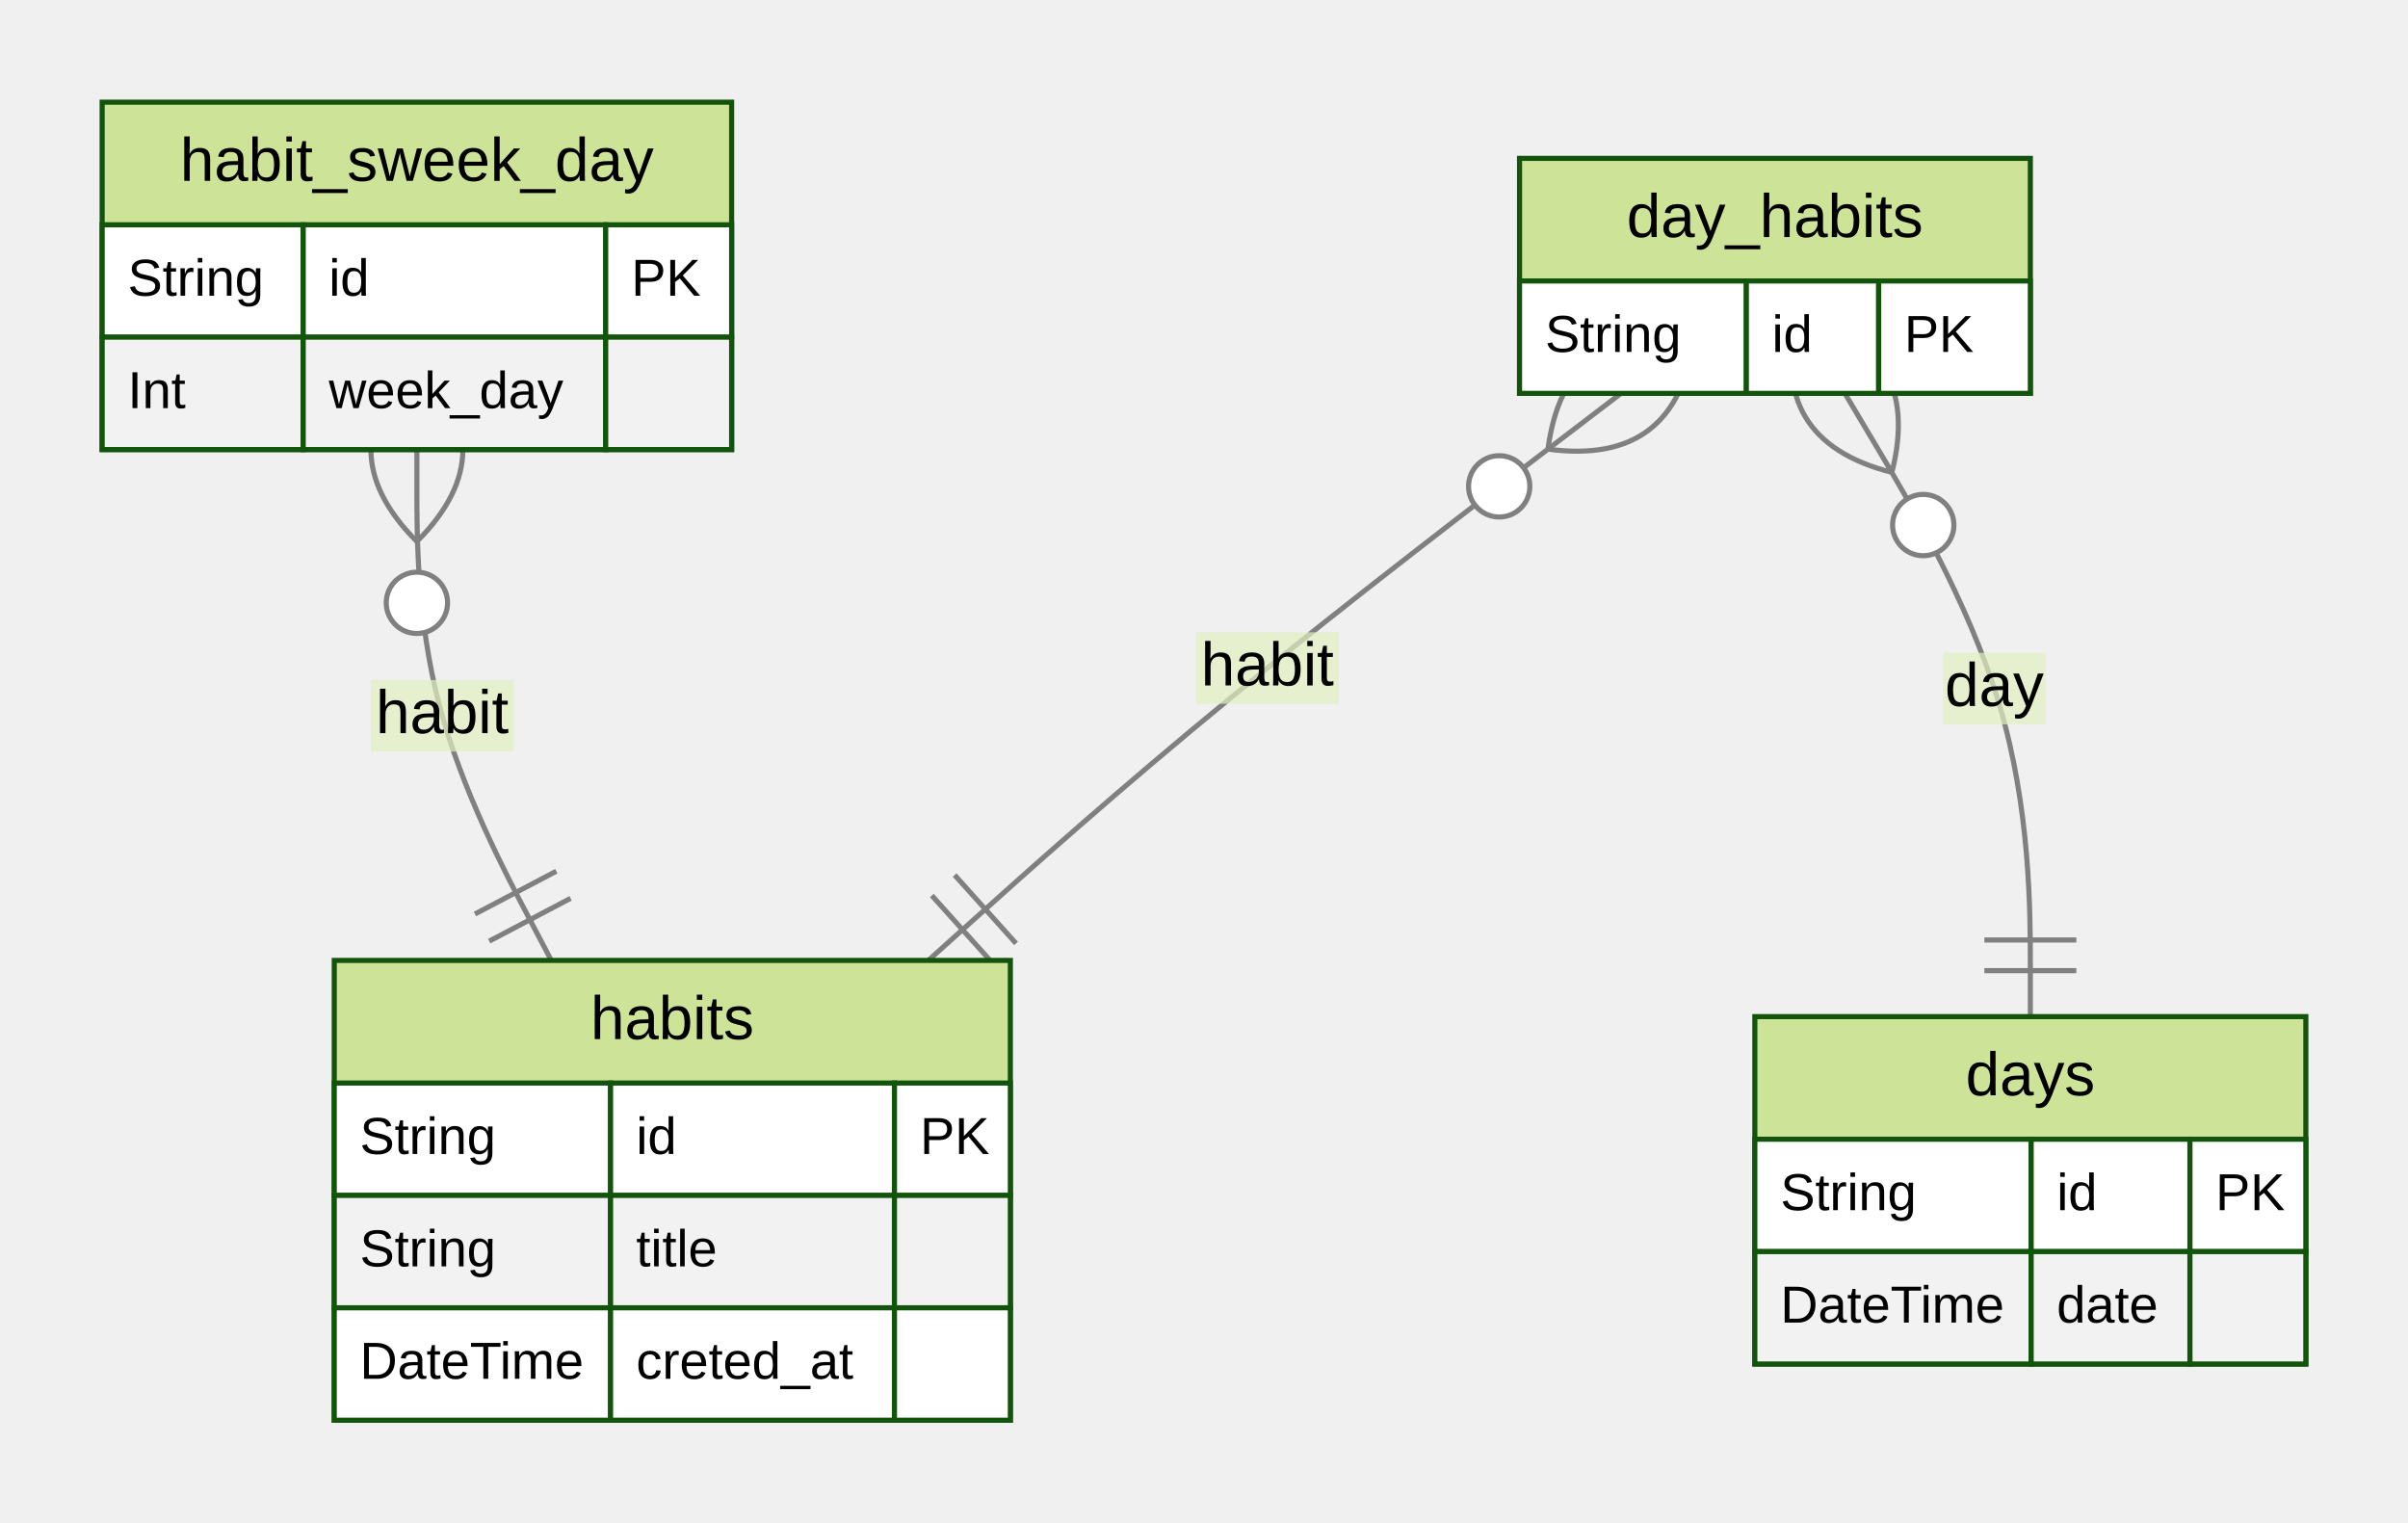
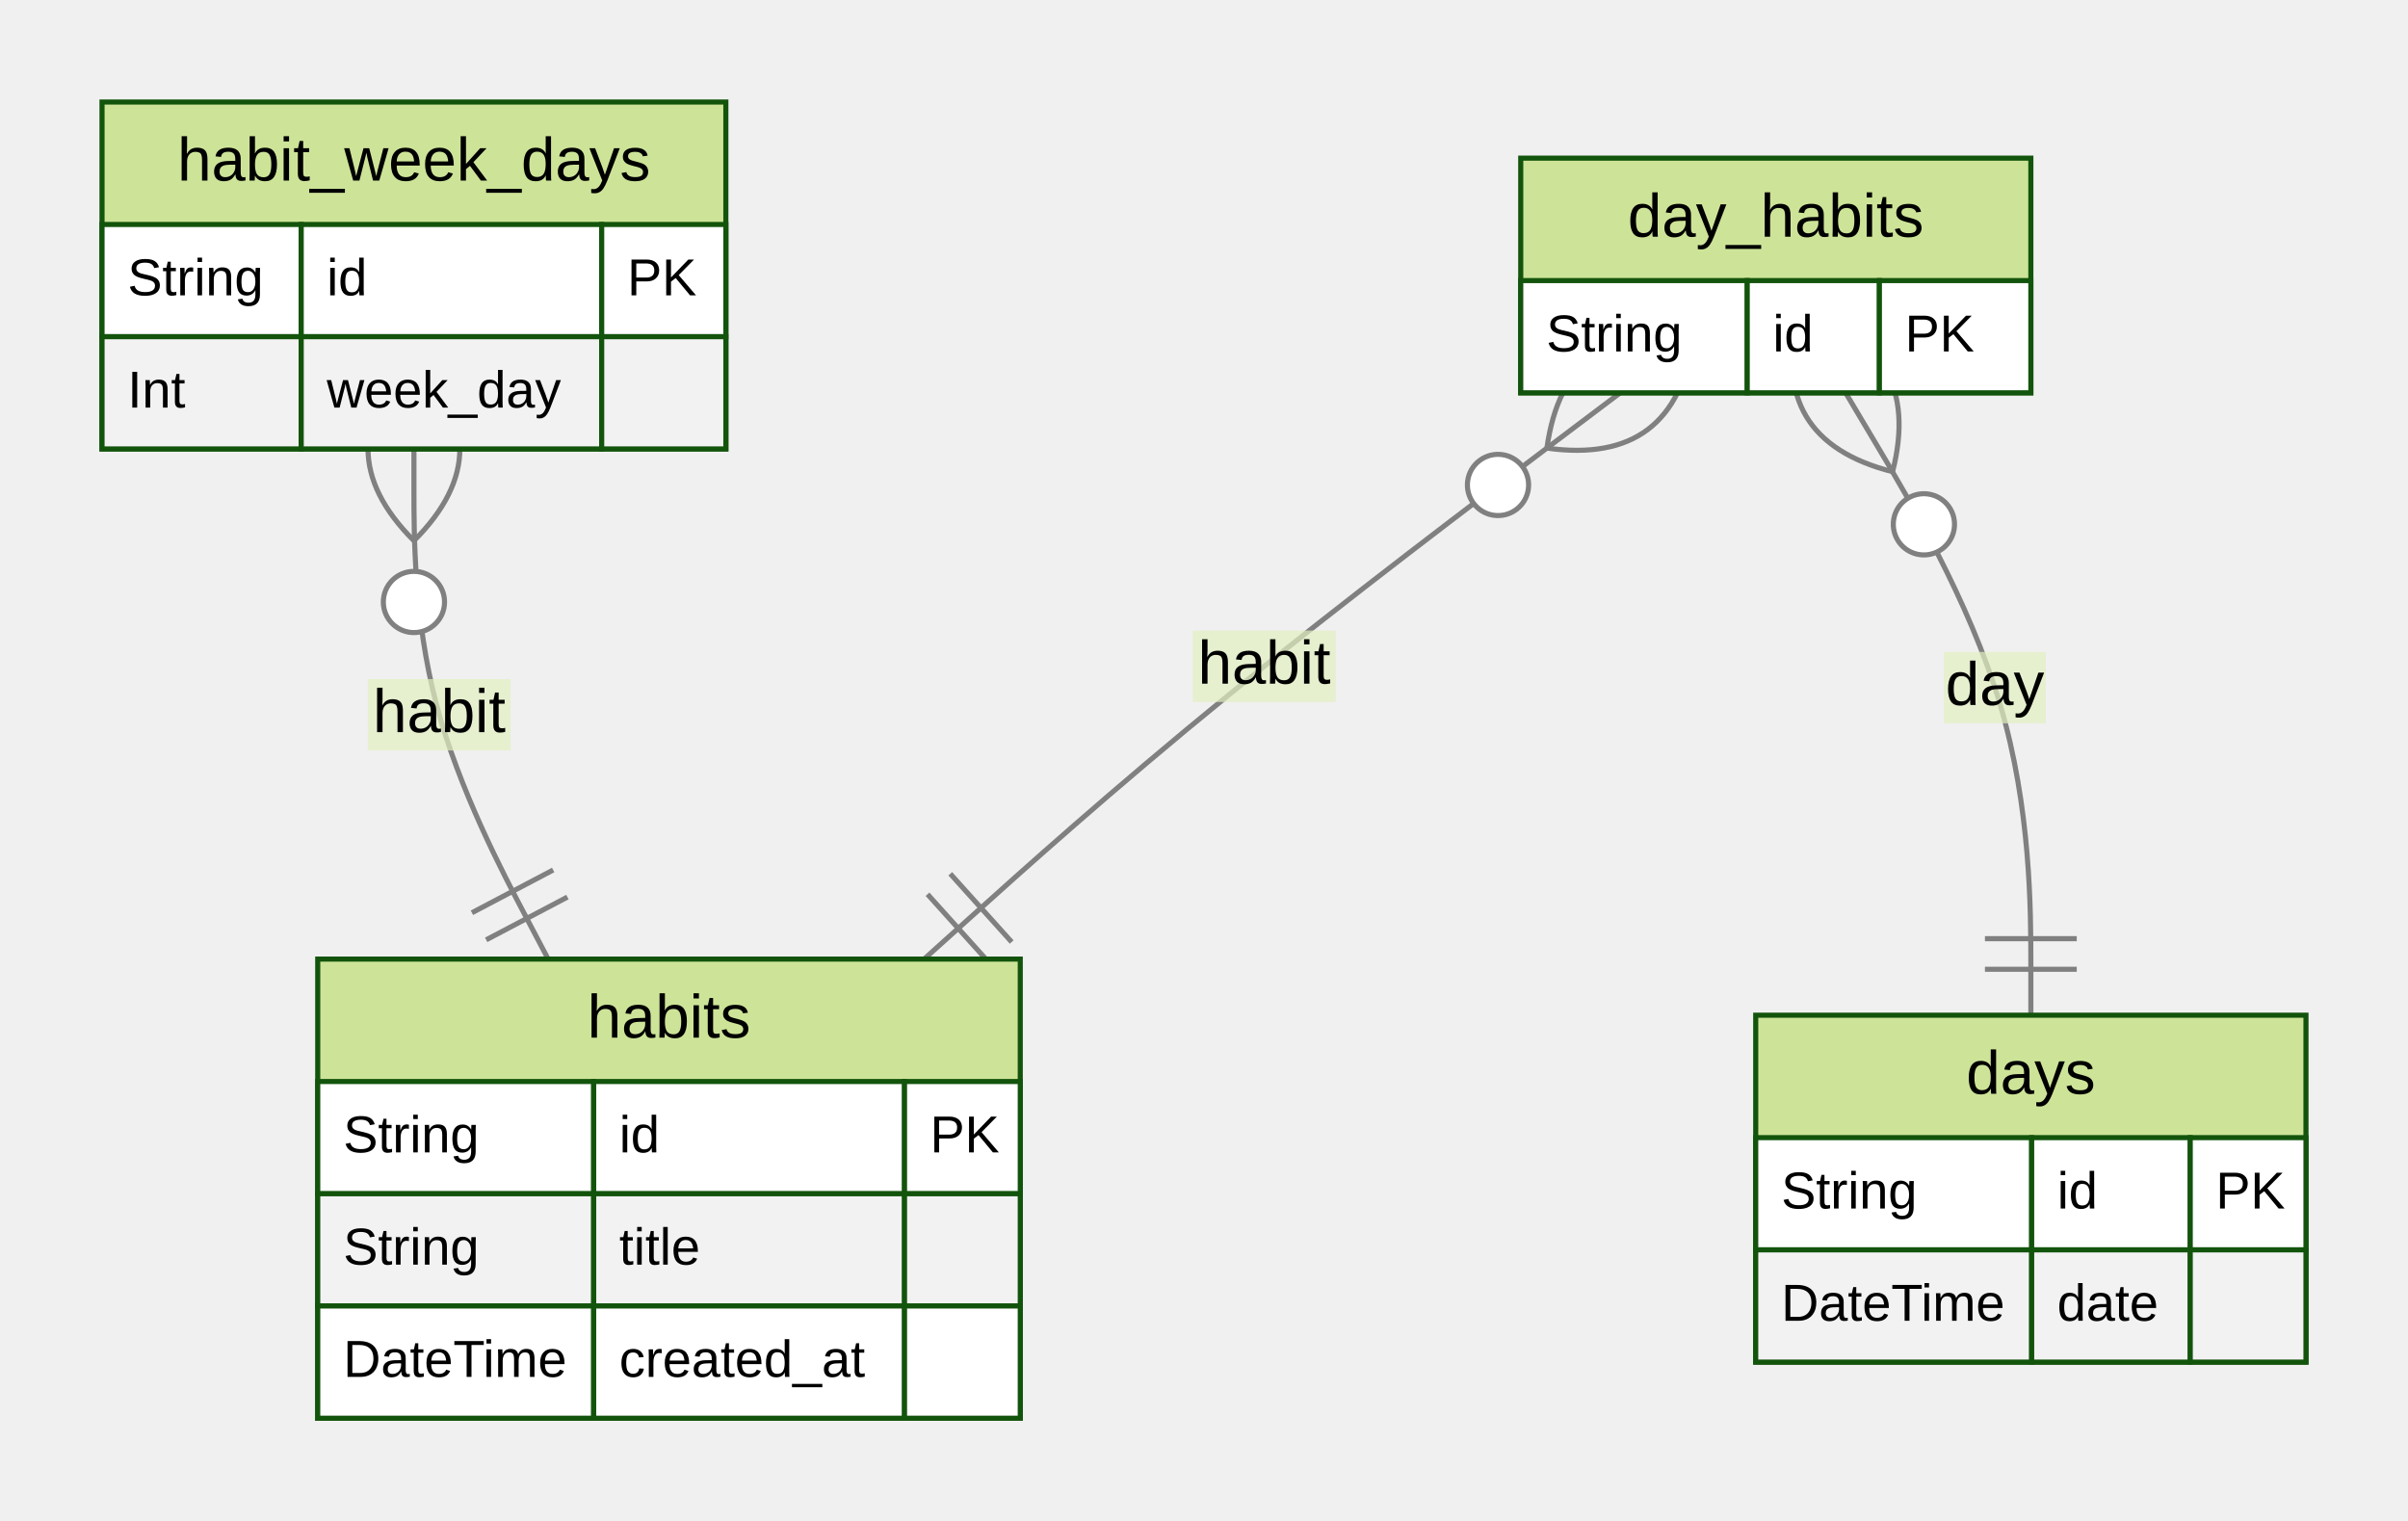
- <svg xmlns="http://www.w3.org/2000/svg" aria-roledescription="er" viewBox="0 0 471.416 298" style="max-width: 471.416px; background-color: white;" width="100%" id="mermaid-0">
+ <svg xmlns="http://www.w3.org/2000/svg" aria-roledescription="er" viewBox="0 0 472.051 298" style="max-width: 472.051px; background-color: white;" width="100%" id="mermaid-0">
  <style>#mermaid-0{font-family:"trebuchet ms",verdana,arial,sans-serif;font-size:16px;fill:#000000;}#mermaid-0 .error-icon{fill:#552222;}#mermaid-0 .error-text{fill:#552222;stroke:#552222;}#mermaid-0 .edge-thickness-normal{stroke-width:2px;}#mermaid-0 .edge-thickness-thick{stroke-width:3.5px;}#mermaid-0 .edge-pattern-solid{stroke-dasharray:0;}#mermaid-0 .edge-pattern-dashed{stroke-dasharray:3;}#mermaid-0 .edge-pattern-dotted{stroke-dasharray:2;}#mermaid-0 .marker{fill:#000000;stroke:#000000;}#mermaid-0 .marker.cross{stroke:#000000;}#mermaid-0 svg{font-family:"trebuchet ms",verdana,arial,sans-serif;font-size:16px;}#mermaid-0 .entityBox{fill:#cde498;stroke:#13540c;}#mermaid-0 .attributeBoxOdd{fill:#ffffff;stroke:#13540c;}#mermaid-0 .attributeBoxEven{fill:#f2f2f2;stroke:#13540c;}#mermaid-0 .relationshipLabelBox{fill:hsl(78.158, 58.462%, 84.51%);opacity:0.7;background-color:hsl(78.158, 58.462%, 84.51%);}#mermaid-0 .relationshipLabelBox rect{opacity:0.5;}#mermaid-0 .relationshipLine{stroke:#000000;}#mermaid-0 .entityTitleText{text-anchor:middle;font-size:18px;fill:#000000;}#mermaid-0 :root{--mermaid-font-family:"trebuchet ms",verdana,arial,sans-serif;}</style>
  <g />
  <defs>
    <marker orient="auto" markerHeight="18" markerWidth="18" refY="9" refX="0" id="ONLY_ONE_START">
      <path d="M9,0 L9,18 M15,0 L15,18" fill="none" stroke="gray" />
    </marker>
  </defs>
  <defs>
    <marker orient="auto" markerHeight="18" markerWidth="18" refY="9" refX="18" id="ONLY_ONE_END">
      <path d="M3,0 L3,18 M9,0 L9,18" fill="none" stroke="gray" />
    </marker>
  </defs>
  <defs>
    <marker orient="auto" markerHeight="18" markerWidth="30" refY="9" refX="0" id="ZERO_OR_ONE_START">
      <circle r="6" cy="9" cx="21" fill="white" stroke="gray" />
      <path d="M9,0 L9,18" fill="none" stroke="gray" />
    </marker>
  </defs>
  <defs>
    <marker orient="auto" markerHeight="18" markerWidth="30" refY="9" refX="30" id="ZERO_OR_ONE_END">
      <circle r="6" cy="9" cx="9" fill="white" stroke="gray" />
      <path d="M21,0 L21,18" fill="none" stroke="gray" />
    </marker>
  </defs>
  <defs>
    <marker orient="auto" markerHeight="36" markerWidth="45" refY="18" refX="18" id="ONE_OR_MORE_START">
      <path d="M0,18 Q 18,0 36,18 Q 18,36 0,18 M42,9 L42,27" fill="none" stroke="gray" />
    </marker>
  </defs>
  <defs>
    <marker orient="auto" markerHeight="36" markerWidth="45" refY="18" refX="27" id="ONE_OR_MORE_END">
      <path d="M3,9 L3,27 M9,18 Q27,0 45,18 Q27,36 9,18" fill="none" stroke="gray" />
    </marker>
  </defs>
  <defs>
    <marker orient="auto" markerHeight="36" markerWidth="57" refY="18" refX="18" id="ZERO_OR_MORE_START">
      <circle r="6" cy="18" cx="48" fill="white" stroke="gray" />
      <path d="M0,18 Q18,0 36,18 Q18,36 0,18" fill="none" stroke="gray" />
    </marker>
  </defs>
  <defs>
    <marker orient="auto" markerHeight="36" markerWidth="57" refY="18" refX="39" id="ZERO_OR_MORE_END">
      <circle r="6" cy="18" cx="9" fill="white" stroke="gray" />
      <path d="M21,18 Q39,0 57,18 Q39,36 21,18" fill="none" stroke="gray" />
    </marker>
  </defs>
-   <path style="stroke: gray; fill: none;" marker-start="url(#ZERO_OR_MORE_START)" marker-end="url(#ONLY_ONE_END)" d="M81.616,88L81.616,96.333C81.616,104.667,81.616,121.333,86.002,138C90.388,154.667,99.16,171.333,103.546,179.667L107.932,188" class="er relationshipLine" />
-   <path style="stroke: gray; fill: none;" marker-start="url(#ZERO_OR_MORE_START)" marker-end="url(#ONLY_ONE_END)" d="M361.172,77L367.223,87.167C373.275,97.333,385.378,117.667,391.43,138C397.481,158.333,397.481,178.667,397.481,188.833L397.481,199" class="er relationshipLine" />
-   <path style="stroke: gray; fill: none;" marker-start="url(#ZERO_OR_MORE_START)" marker-end="url(#ONLY_ONE_END)" d="M317.347,77L304.026,87.167C290.706,97.333,264.065,117.667,241.463,136.167C218.861,154.667,200.299,171.333,191.017,179.667L181.736,188" class="er relationshipLine" />
-   <g transform="translate(65.43669,188 )" id="entity-habits-d3cd3b0b-2de8-4227-a5d9-27fc4cbd739d">
-     <rect height="90" width="132.359" y="0" x="0" class="er entityBox" />
-     <text style="dominant-baseline: middle; text-anchor: middle; font-size: 12px;" transform="translate(66.17952,12)" y="0" x="0" id="text-entity-habits-d3cd3b0b-2de8-4227-a5d9-27fc4cbd739d" class="er entityLabel">habits</text>
+   <path style="stroke: gray; fill: none;" marker-start="url(#ZERO_OR_MORE_START)" marker-end="url(#ONLY_ONE_END)" d="M81.146,88L81.146,96.333C81.146,104.667,81.146,121.333,85.532,138C89.918,154.667,98.69,171.333,103.076,179.667L107.462,188" class="er relationshipLine" />
+   <path style="stroke: gray; fill: none;" marker-start="url(#ZERO_OR_MORE_START)" marker-end="url(#ONLY_ONE_END)" d="M361.807,77L367.859,87.167C373.91,97.333,386.013,117.667,392.065,138C398.116,158.333,398.116,178.667,398.116,188.833L398.116,199" class="er relationshipLine" />
+   <path style="stroke: gray; fill: none;" marker-start="url(#ZERO_OR_MORE_START)" marker-end="url(#ONLY_ONE_END)" d="M317.615,77L304.132,87.167C290.65,97.333,263.685,117.667,240.941,136.167C218.198,154.667,199.676,171.333,190.416,179.667L181.155,188" class="er relationshipLine" />
+   <g transform="translate(62.28748,188 )" id="entity-habits-41f3a76d-76de-4513-8fa8-349751c98a35">
+     <rect height="90" width="137.718" y="0" x="0" class="er entityBox" />
+     <text style="dominant-baseline: middle; text-anchor: middle; font-size: 12px;" transform="translate(68.85901,12)" y="0" x="0" id="text-entity-habits-41f3a76d-76de-4513-8fa8-349751c98a35" class="er entityLabel">habits</text>
    <rect height="22" width="54.096" y="24" x="0" class="er attributeBoxOdd" />
-     <text style="dominant-baseline: middle; font-size: 10.2px;" transform="translate(5,35)" y="0" x="0" id="text-entity-habits-d3cd3b0b-2de8-4227-a5d9-27fc4cbd739d-attr-1-type" class="er entityLabel">String</text>
-     <rect height="22" width="55.576" y="24" x="54.096" class="er attributeBoxOdd" />
-     <text style="dominant-baseline: middle; font-size: 10.2px;" transform="translate(59.09555,35)" y="0" x="0" id="text-entity-habits-d3cd3b0b-2de8-4227-a5d9-27fc4cbd739d-attr-1-name" class="er entityLabel">id</text>
-     <rect height="22" width="22.688" y="24" x="109.671" class="er attributeBoxOdd" />
-     <text style="dominant-baseline: middle; font-size: 10.2px;" transform="translate(114.6714,35)" y="0" x="0" id="text-entity-habits-d3cd3b0b-2de8-4227-a5d9-27fc4cbd739d-attr-1-key" class="er entityLabel">PK</text>
+     <text style="dominant-baseline: middle; font-size: 10.2px;" transform="translate(5,35)" y="0" x="0" id="text-entity-habits-41f3a76d-76de-4513-8fa8-349751c98a35-attr-1-type" class="er entityLabel">String</text>
+     <rect height="22" width="60.935" y="24" x="54.096" class="er attributeBoxOdd" />
+     <text style="dominant-baseline: middle; font-size: 10.2px;" transform="translate(59.09555,35)" y="0" x="0" id="text-entity-habits-41f3a76d-76de-4513-8fa8-349751c98a35-attr-1-name" class="er entityLabel">id</text>
+     <rect height="22" width="22.688" y="24" x="115.03" class="er attributeBoxOdd" />
+     <text style="dominant-baseline: middle; font-size: 10.2px;" transform="translate(120.0303,35)" y="0" x="0" id="text-entity-habits-41f3a76d-76de-4513-8fa8-349751c98a35-attr-1-key" class="er entityLabel">PK</text>
    <rect height="22" width="54.096" y="46" x="0" class="er attributeBoxEven" />
-     <text style="dominant-baseline: middle; font-size: 10.2px;" transform="translate(5,57)" y="0" x="0" id="text-entity-habits-d3cd3b0b-2de8-4227-a5d9-27fc4cbd739d-attr-2-type" class="er entityLabel">String</text>
-     <rect height="22" width="55.576" y="46" x="54.096" class="er attributeBoxEven" />
-     <text style="dominant-baseline: middle; font-size: 10.2px;" transform="translate(59.09555,57)" y="0" x="0" id="text-entity-habits-d3cd3b0b-2de8-4227-a5d9-27fc4cbd739d-attr-2-name" class="er entityLabel">title</text>
-     <rect height="22" width="22.688" y="46" x="109.671" class="er attributeBoxEven" />
-     <text style="dominant-baseline: middle; font-size: 10.2px;" transform="translate(114.6714,57)" y="0" x="0" id="text-entity-habits-d3cd3b0b-2de8-4227-a5d9-27fc4cbd739d-attr-2-key" class="er entityLabel" />
+     <text style="dominant-baseline: middle; font-size: 10.2px;" transform="translate(5,57)" y="0" x="0" id="text-entity-habits-41f3a76d-76de-4513-8fa8-349751c98a35-attr-2-type" class="er entityLabel">String</text>
+     <rect height="22" width="60.935" y="46" x="54.096" class="er attributeBoxEven" />
+     <text style="dominant-baseline: middle; font-size: 10.2px;" transform="translate(59.09555,57)" y="0" x="0" id="text-entity-habits-41f3a76d-76de-4513-8fa8-349751c98a35-attr-2-name" class="er entityLabel">title</text>
+     <rect height="22" width="22.688" y="46" x="115.03" class="er attributeBoxEven" />
+     <text style="dominant-baseline: middle; font-size: 10.2px;" transform="translate(120.0303,57)" y="0" x="0" id="text-entity-habits-41f3a76d-76de-4513-8fa8-349751c98a35-attr-2-key" class="er entityLabel" />
    <rect height="22" width="54.096" y="68" x="0" class="er attributeBoxOdd" />
-     <text style="dominant-baseline: middle; font-size: 10.2px;" transform="translate(5,79)" y="0" x="0" id="text-entity-habits-d3cd3b0b-2de8-4227-a5d9-27fc4cbd739d-attr-3-type" class="er entityLabel">DateTime</text>
-     <rect height="22" width="55.576" y="68" x="54.096" class="er attributeBoxOdd" />
-     <text style="dominant-baseline: middle; font-size: 10.2px;" transform="translate(59.09555,79)" y="0" x="0" id="text-entity-habits-d3cd3b0b-2de8-4227-a5d9-27fc4cbd739d-attr-3-name" class="er entityLabel">creted_at</text>
-     <rect height="22" width="22.688" y="68" x="109.671" class="er attributeBoxOdd" />
-     <text style="dominant-baseline: middle; font-size: 10.2px;" transform="translate(114.6714,79)" y="0" x="0" id="text-entity-habits-d3cd3b0b-2de8-4227-a5d9-27fc4cbd739d-attr-3-key" class="er entityLabel" />
+     <text style="dominant-baseline: middle; font-size: 10.2px;" transform="translate(5,79)" y="0" x="0" id="text-entity-habits-41f3a76d-76de-4513-8fa8-349751c98a35-attr-3-type" class="er entityLabel">DateTime</text>
+     <rect height="22" width="60.935" y="68" x="54.096" class="er attributeBoxOdd" />
+     <text style="dominant-baseline: middle; font-size: 10.2px;" transform="translate(59.09555,79)" y="0" x="0" id="text-entity-habits-41f3a76d-76de-4513-8fa8-349751c98a35-attr-3-name" class="er entityLabel">created_at</text>
+     <rect height="22" width="22.688" y="68" x="115.03" class="er attributeBoxOdd" />
+     <text style="dominant-baseline: middle; font-size: 10.2px;" transform="translate(120.0303,79)" y="0" x="0" id="text-entity-habits-41f3a76d-76de-4513-8fa8-349751c98a35-attr-3-key" class="er entityLabel" />
  </g>
-   <g transform="translate(20,20 )" id="entity-habitsweekday-8c6c33ae-40b8-45a2-8cf2-26db55da04b6">
-     <rect height="68" width="123.232" y="0" x="0" class="er entityBox" />
-     <text style="dominant-baseline: middle; text-anchor: middle; font-size: 12px;" transform="translate(61.61621,12)" y="0" x="0" id="text-entity-habitsweekday-8c6c33ae-40b8-45a2-8cf2-26db55da04b6" class="er entityLabel">habit_sweek_day</text>
-     <rect height="22" width="39.362" y="24" x="0" class="er attributeBoxOdd" />
-     <text style="dominant-baseline: middle; font-size: 10.2px;" transform="translate(5,35)" y="0" x="0" id="text-entity-habitsweekday-8c6c33ae-40b8-45a2-8cf2-26db55da04b6-attr-1-type" class="er entityLabel">String</text>
-     <rect height="22" width="59.218" y="24" x="39.362" class="er attributeBoxOdd" />
-     <text style="dominant-baseline: middle; font-size: 10.2px;" transform="translate(44.36159,35)" y="0" x="0" id="text-entity-habitsweekday-8c6c33ae-40b8-45a2-8cf2-26db55da04b6-attr-1-name" class="er entityLabel">id</text>
-     <rect height="22" width="24.653" y="24" x="98.579" class="er attributeBoxOdd" />
-     <text style="dominant-baseline: middle; font-size: 10.2px;" transform="translate(103.5792,35)" y="0" x="0" id="text-entity-habitsweekday-8c6c33ae-40b8-45a2-8cf2-26db55da04b6-attr-1-key" class="er entityLabel">PK</text>
-     <rect height="22" width="39.362" y="46" x="0" class="er attributeBoxEven" />
-     <text style="dominant-baseline: middle; font-size: 10.2px;" transform="translate(5,57)" y="0" x="0" id="text-entity-habitsweekday-8c6c33ae-40b8-45a2-8cf2-26db55da04b6-attr-2-type" class="er entityLabel">Int</text>
-     <rect height="22" width="59.218" y="46" x="39.362" class="er attributeBoxEven" />
-     <text style="dominant-baseline: middle; font-size: 10.2px;" transform="translate(44.36159,57)" y="0" x="0" id="text-entity-habitsweekday-8c6c33ae-40b8-45a2-8cf2-26db55da04b6-attr-2-name" class="er entityLabel">week_day</text>
-     <rect height="22" width="24.653" y="46" x="98.579" class="er attributeBoxEven" />
-     <text style="dominant-baseline: middle; font-size: 10.2px;" transform="translate(103.5792,57)" y="0" x="0" id="text-entity-habitsweekday-8c6c33ae-40b8-45a2-8cf2-26db55da04b6-attr-2-key" class="er entityLabel" />
+   <g transform="translate(20,20 )" id="entity-habitweekdays-591f9f3d-4a7f-44b4-8075-89a93571bcb4">
+     <rect height="68" width="122.293" y="0" x="0" class="er entityBox" />
+     <text style="dominant-baseline: middle; text-anchor: middle; font-size: 12px;" transform="translate(61.14648,12)" y="0" x="0" id="text-entity-habitweekdays-591f9f3d-4a7f-44b4-8075-89a93571bcb4" class="er entityLabel">habit_week_days</text>
+     <rect height="22" width="39.048" y="24" x="0" class="er attributeBoxOdd" />
+     <text style="dominant-baseline: middle; font-size: 10.2px;" transform="translate(5,35)" y="0" x="0" id="text-entity-habitweekdays-591f9f3d-4a7f-44b4-8075-89a93571bcb4-attr-1-type" class="er entityLabel">String</text>
+     <rect height="22" width="58.904" y="24" x="39.048" class="er attributeBoxOdd" />
+     <text style="dominant-baseline: middle; font-size: 10.2px;" transform="translate(44.04844,35)" y="0" x="0" id="text-entity-habitweekdays-591f9f3d-4a7f-44b4-8075-89a93571bcb4-attr-1-name" class="er entityLabel">id</text>
+     <rect height="22" width="24.34" y="24" x="97.953" class="er attributeBoxOdd" />
+     <text style="dominant-baseline: middle; font-size: 10.2px;" transform="translate(102.9529,35)" y="0" x="0" id="text-entity-habitweekdays-591f9f3d-4a7f-44b4-8075-89a93571bcb4-attr-1-key" class="er entityLabel">PK</text>
+     <rect height="22" width="39.048" y="46" x="0" class="er attributeBoxEven" />
+     <text style="dominant-baseline: middle; font-size: 10.2px;" transform="translate(5,57)" y="0" x="0" id="text-entity-habitweekdays-591f9f3d-4a7f-44b4-8075-89a93571bcb4-attr-2-type" class="er entityLabel">Int</text>
+     <rect height="22" width="58.904" y="46" x="39.048" class="er attributeBoxEven" />
+     <text style="dominant-baseline: middle; font-size: 10.2px;" transform="translate(44.04844,57)" y="0" x="0" id="text-entity-habitweekdays-591f9f3d-4a7f-44b4-8075-89a93571bcb4-attr-2-name" class="er entityLabel">week_day</text>
+     <rect height="22" width="24.34" y="46" x="97.953" class="er attributeBoxEven" />
+     <text style="dominant-baseline: middle; font-size: 10.2px;" transform="translate(102.9529,57)" y="0" x="0" id="text-entity-habitweekdays-591f9f3d-4a7f-44b4-8075-89a93571bcb4-attr-2-key" class="er entityLabel" />
  </g>
-   <g transform="translate(343.5468,199 )" id="entity-days-ddeac245-998d-4cda-8efa-9b53329993ad">
+   <g transform="translate(344.182,199 )" id="entity-days-9d4c51f2-18b2-44af-87e5-973df16e96e1">
    <rect height="68" width="107.869" y="0" x="0" class="er entityBox" />
-     <text style="dominant-baseline: middle; text-anchor: middle; font-size: 12px;" transform="translate(53.93452,12)" y="0" x="0" id="text-entity-days-ddeac245-998d-4cda-8efa-9b53329993ad" class="er entityLabel">days</text>
+     <text style="dominant-baseline: middle; text-anchor: middle; font-size: 12px;" transform="translate(53.93452,12)" y="0" x="0" id="text-entity-days-9d4c51f2-18b2-44af-87e5-973df16e96e1" class="er entityLabel">days</text>
    <rect height="22" width="54.096" y="24" x="0" class="er attributeBoxOdd" />
-     <text style="dominant-baseline: middle; font-size: 10.2px;" transform="translate(5,35)" y="0" x="0" id="text-entity-days-ddeac245-998d-4cda-8efa-9b53329993ad-attr-1-type" class="er entityLabel">String</text>
+     <text style="dominant-baseline: middle; font-size: 10.2px;" transform="translate(5,35)" y="0" x="0" id="text-entity-days-9d4c51f2-18b2-44af-87e5-973df16e96e1-attr-1-type" class="er entityLabel">String</text>
    <rect height="22" width="31.086" y="24" x="54.096" class="er attributeBoxOdd" />
-     <text style="dominant-baseline: middle; font-size: 10.2px;" transform="translate(59.09555,35)" y="0" x="0" id="text-entity-days-ddeac245-998d-4cda-8efa-9b53329993ad-attr-1-name" class="er entityLabel">id</text>
+     <text style="dominant-baseline: middle; font-size: 10.2px;" transform="translate(59.09555,35)" y="0" x="0" id="text-entity-days-9d4c51f2-18b2-44af-87e5-973df16e96e1-attr-1-name" class="er entityLabel">id</text>
    <rect height="22" width="22.688" y="24" x="85.181" class="er attributeBoxOdd" />
-     <text style="dominant-baseline: middle; font-size: 10.2px;" transform="translate(90.18137,35)" y="0" x="0" id="text-entity-days-ddeac245-998d-4cda-8efa-9b53329993ad-attr-1-key" class="er entityLabel">PK</text>
+     <text style="dominant-baseline: middle; font-size: 10.2px;" transform="translate(90.18137,35)" y="0" x="0" id="text-entity-days-9d4c51f2-18b2-44af-87e5-973df16e96e1-attr-1-key" class="er entityLabel">PK</text>
    <rect height="22" width="54.096" y="46" x="0" class="er attributeBoxEven" />
-     <text style="dominant-baseline: middle; font-size: 10.2px;" transform="translate(5,57)" y="0" x="0" id="text-entity-days-ddeac245-998d-4cda-8efa-9b53329993ad-attr-2-type" class="er entityLabel">DateTime</text>
+     <text style="dominant-baseline: middle; font-size: 10.2px;" transform="translate(5,57)" y="0" x="0" id="text-entity-days-9d4c51f2-18b2-44af-87e5-973df16e96e1-attr-2-type" class="er entityLabel">DateTime</text>
    <rect height="22" width="31.086" y="46" x="54.096" class="er attributeBoxEven" />
-     <text style="dominant-baseline: middle; font-size: 10.2px;" transform="translate(59.09555,57)" y="0" x="0" id="text-entity-days-ddeac245-998d-4cda-8efa-9b53329993ad-attr-2-name" class="er entityLabel">date</text>
+     <text style="dominant-baseline: middle; font-size: 10.2px;" transform="translate(59.09555,57)" y="0" x="0" id="text-entity-days-9d4c51f2-18b2-44af-87e5-973df16e96e1-attr-2-name" class="er entityLabel">date</text>
    <rect height="22" width="22.688" y="46" x="85.181" class="er attributeBoxEven" />
-     <text style="dominant-baseline: middle; font-size: 10.2px;" transform="translate(90.18137,57)" y="0" x="0" id="text-entity-days-ddeac245-998d-4cda-8efa-9b53329993ad-attr-2-key" class="er entityLabel" />
+     <text style="dominant-baseline: middle; font-size: 10.2px;" transform="translate(90.18137,57)" y="0" x="0" id="text-entity-days-9d4c51f2-18b2-44af-87e5-973df16e96e1-attr-2-key" class="er entityLabel" />
  </g>
-   <g transform="translate(297.4813,31 )" id="entity-dayhabits-e9a84aae-a34a-48b0-8798-119a57564af5">
+   <g transform="translate(298.1165,31 )" id="entity-dayhabits-c5e42c03-bae1-444d-9ca8-80dcf45bf86a">
    <rect height="46" width="100" y="0" x="0" class="er entityBox" />
-     <text style="dominant-baseline: middle; text-anchor: middle; font-size: 12px;" transform="translate(50,12)" y="0" x="0" id="text-entity-dayhabits-e9a84aae-a34a-48b0-8798-119a57564af5" class="er entityLabel">day_habits</text>
+     <text style="dominant-baseline: middle; text-anchor: middle; font-size: 12px;" transform="translate(50,12)" y="0" x="0" id="text-entity-dayhabits-c5e42c03-bae1-444d-9ca8-80dcf45bf86a" class="er entityLabel">day_habits</text>
    <rect height="22" width="44.399" y="24" x="0" class="er attributeBoxOdd" />
-     <text style="dominant-baseline: middle; font-size: 10.2px;" transform="translate(5,35)" y="0" x="0" id="text-entity-dayhabits-e9a84aae-a34a-48b0-8798-119a57564af5-attr-1-type" class="er entityLabel">String</text>
+     <text style="dominant-baseline: middle; font-size: 10.2px;" transform="translate(5,35)" y="0" x="0" id="text-entity-dayhabits-c5e42c03-bae1-444d-9ca8-80dcf45bf86a-attr-1-type" class="er entityLabel">String</text>
    <rect height="22" width="25.911" y="24" x="44.399" class="er attributeBoxOdd" />
-     <text style="dominant-baseline: middle; font-size: 10.2px;" transform="translate(49.39862,35)" y="0" x="0" id="text-entity-dayhabits-e9a84aae-a34a-48b0-8798-119a57564af5-attr-1-name" class="er entityLabel">id</text>
+     <text style="dominant-baseline: middle; font-size: 10.2px;" transform="translate(49.39862,35)" y="0" x="0" id="text-entity-dayhabits-c5e42c03-bae1-444d-9ca8-80dcf45bf86a-attr-1-name" class="er entityLabel">id</text>
    <rect height="22" width="29.69" y="24" x="70.31" class="er attributeBoxOdd" />
-     <text style="dominant-baseline: middle; font-size: 10.2px;" transform="translate(75.30976,35)" y="0" x="0" id="text-entity-dayhabits-e9a84aae-a34a-48b0-8798-119a57564af5-attr-1-key" class="er entityLabel">PK</text>
+     <text style="dominant-baseline: middle; font-size: 10.2px;" transform="translate(75.30976,35)" y="0" x="0" id="text-entity-dayhabits-c5e42c03-bae1-444d-9ca8-80dcf45bf86a-attr-1-key" class="er entityLabel">PK</text>
  </g>
-   <rect height="14" width="27.969" y="133.109" x="72.596" class="er relationshipLabelBox" />
-   <text style="text-anchor: middle; dominant-baseline: middle; font-size: 12px;" y="140.109" x="86.58" id="rel1" class="er relationshipLabel">habit</text>
-   <rect height="14" width="19.99" y="127.788" x="380.43" class="er relationshipLabelBox" />
-   <text style="text-anchor: middle; dominant-baseline: middle; font-size: 12px;" y="134.788" x="390.425" id="rel2" class="er relationshipLabel">day</text>
-   <rect height="14" width="27.969" y="123.763" x="234.129" class="er relationshipLabelBox" />
-   <text style="text-anchor: middle; dominant-baseline: middle; font-size: 12px;" y="130.763" x="248.113" id="rel3" class="er relationshipLabel">habit</text>
+   <rect height="14" width="27.969" y="133.109" x="72.126" class="er relationshipLabelBox" />
+   <text style="text-anchor: middle; dominant-baseline: middle; font-size: 12px;" y="140.109" x="86.11" id="rel1" class="er relationshipLabel">habit</text>
+   <rect height="14" width="19.99" y="127.788" x="381.065" class="er relationshipLabelBox" />
+   <text style="text-anchor: middle; dominant-baseline: middle; font-size: 12px;" y="134.788" x="391.06" id="rel2" class="er relationshipLabel">day</text>
+   <rect height="14" width="27.969" y="123.605" x="233.851" class="er relationshipLabelBox" />
+   <text style="text-anchor: middle; dominant-baseline: middle; font-size: 12px;" y="130.605" x="247.836" id="rel3" class="er relationshipLabel">habit</text>
</svg>
